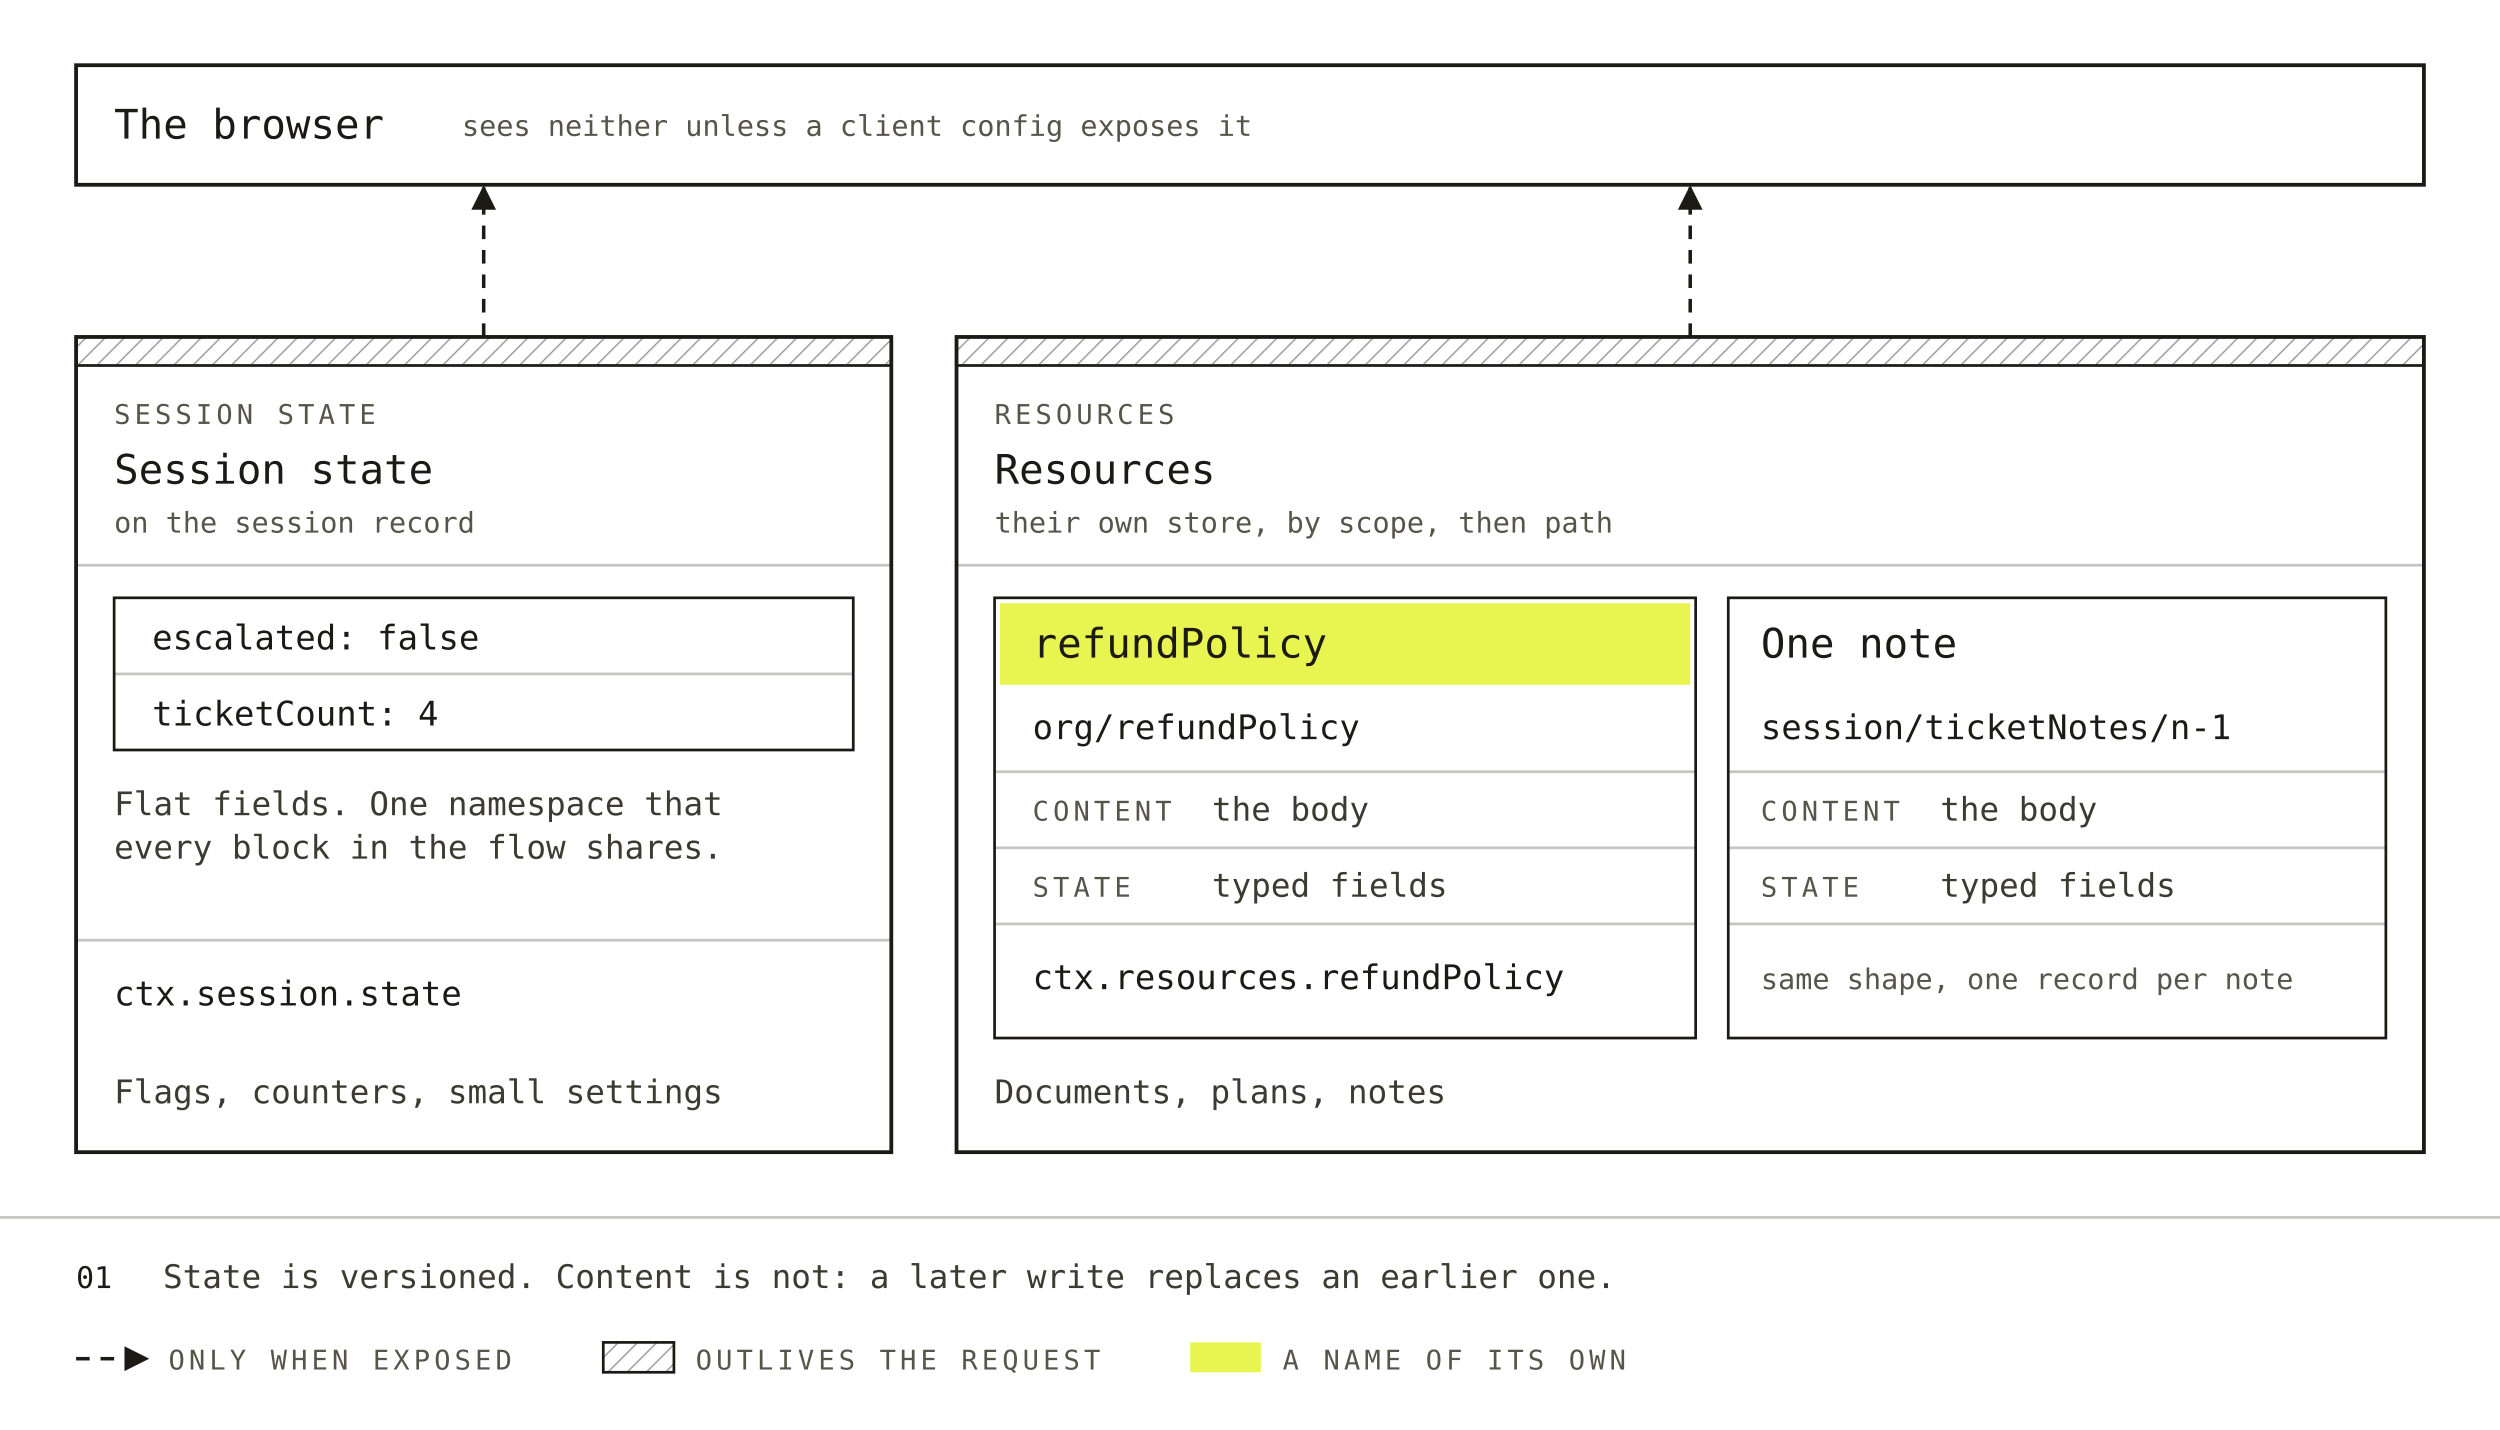
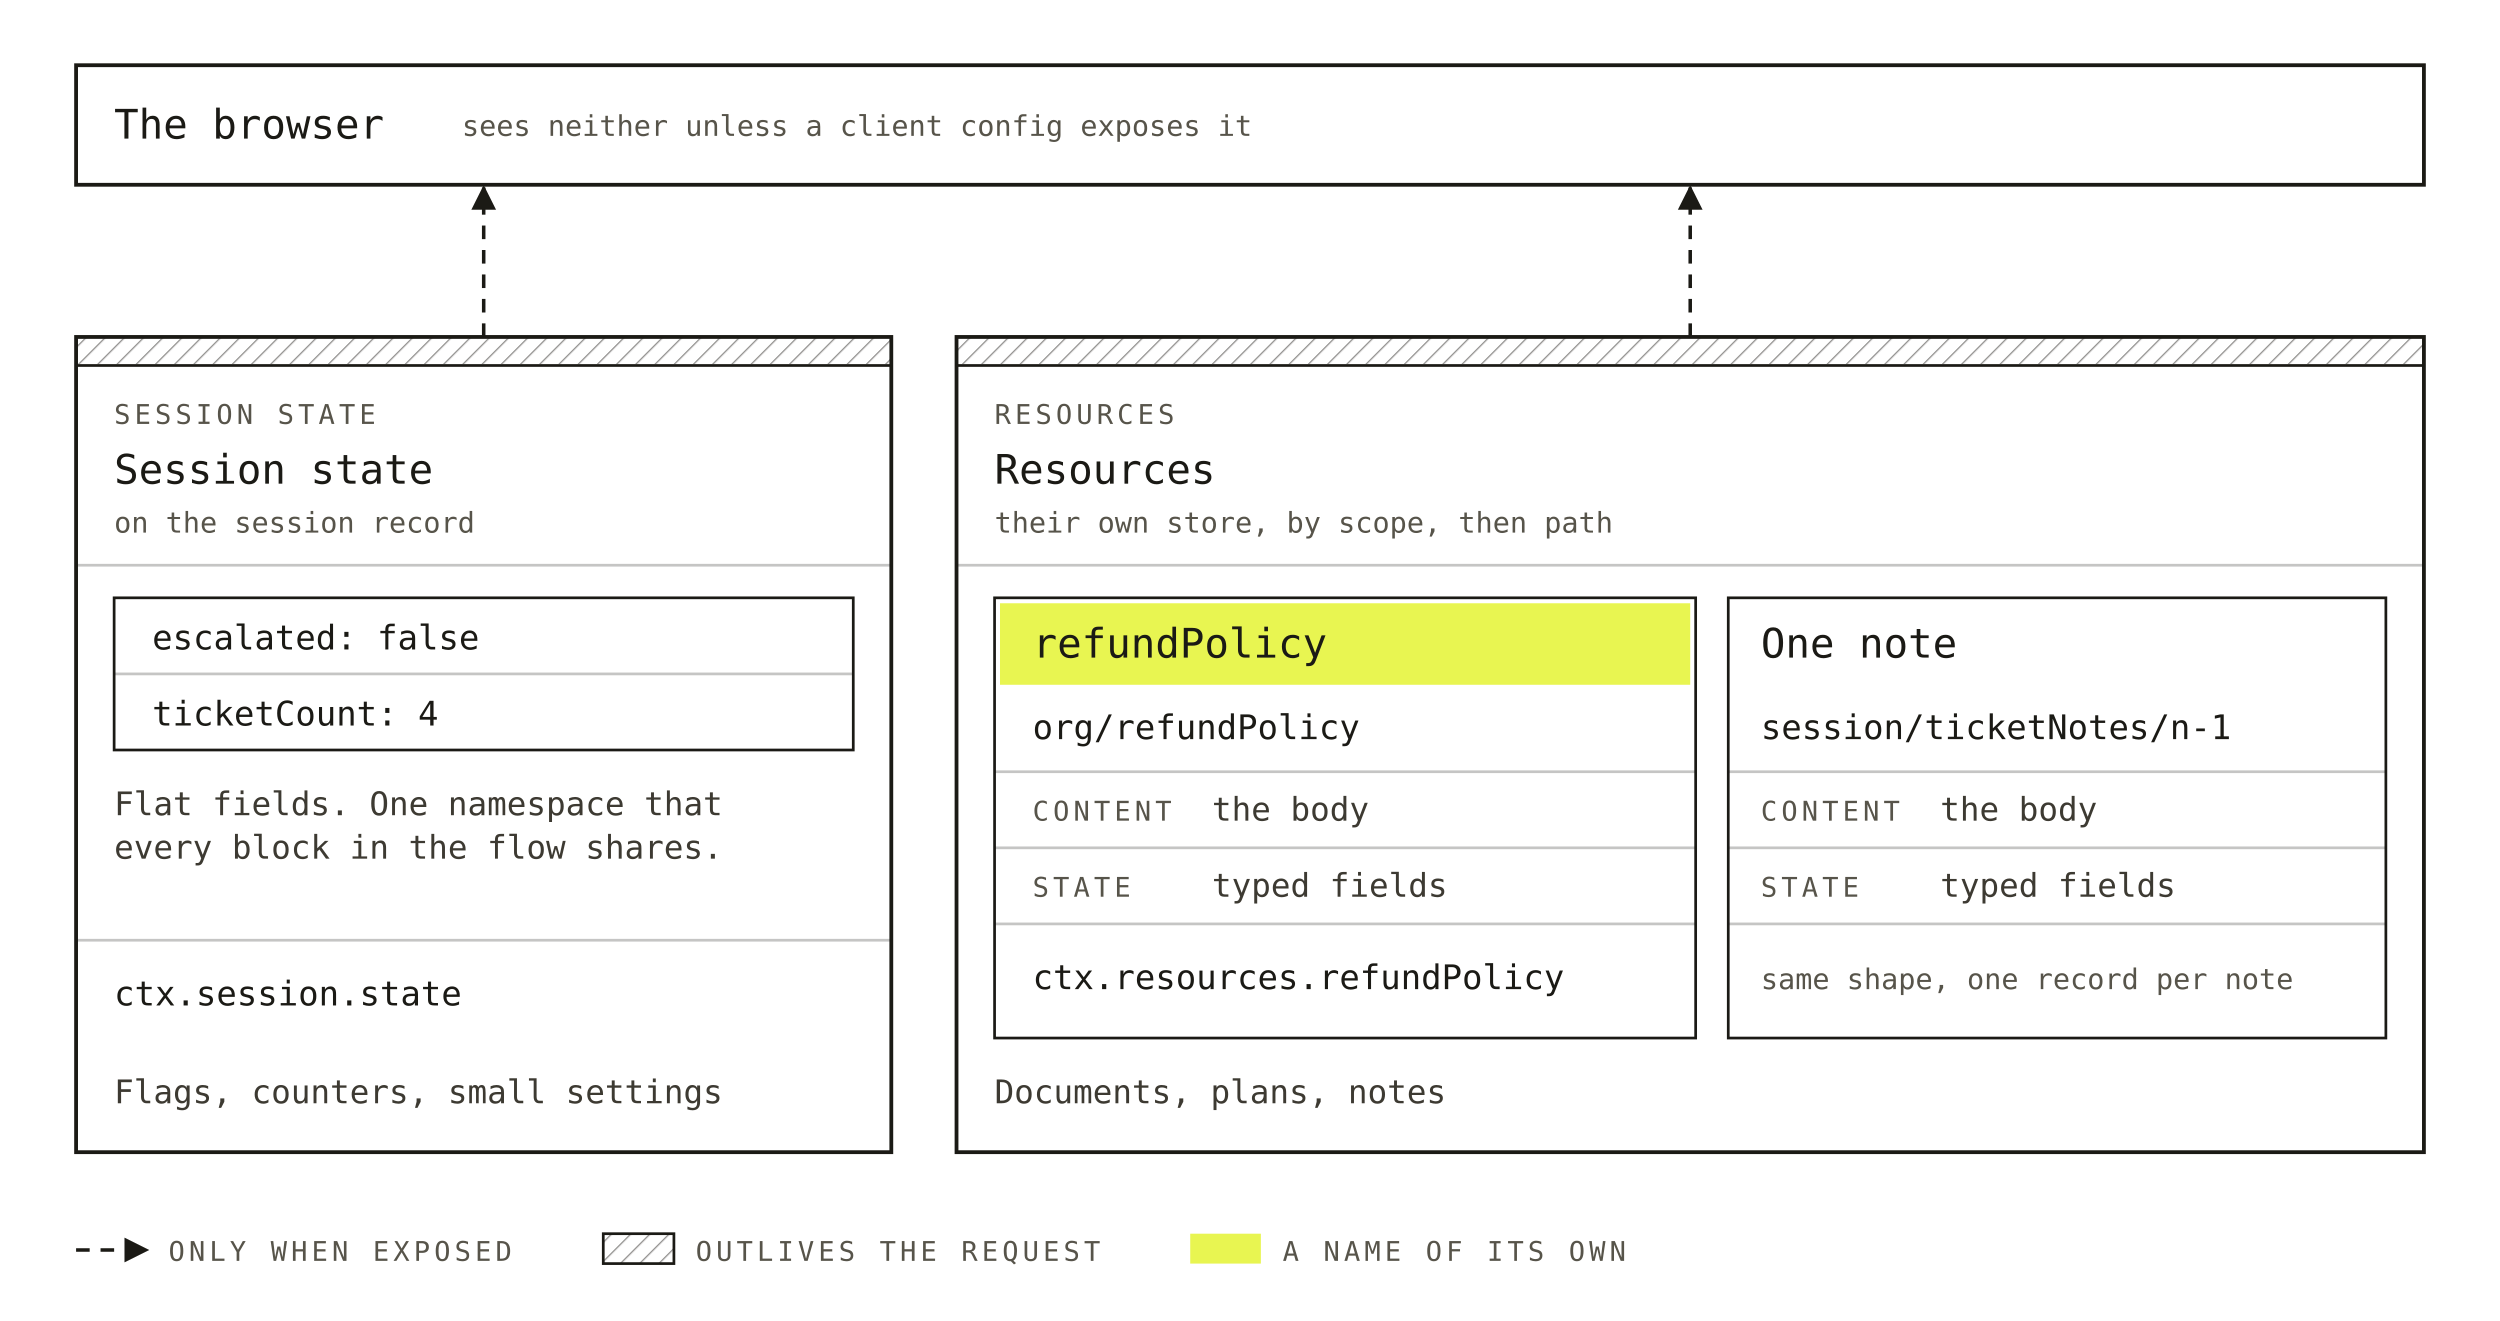
- <svg xmlns="http://www.w3.org/2000/svg" viewBox="0 0 920 526">
+ <svg xmlns="http://www.w3.org/2000/svg" viewBox="0 0 920 486">
  <defs>
    <pattern id="hatch" width="5" height="5" patternUnits="userSpaceOnUse" patternTransform="rotate(45)">
      <line class="hatch-line" stroke="rgba(27, 26, 21, 0.45)" stroke-width="1" x1="0" y1="0" x2="0" y2="5" />
    </pattern>
    <marker id="ah" viewBox="0 0 10 10" refX="9" refY="5" markerWidth="7" markerHeight="7" orient="auto-start-reverse">
      <path class="ink" fill="#1b1a15" d="M0,0 L10,5 L0,10 z" />
    </marker>
  </defs>
  <rect class="solid" fill="none" stroke="#1b1a15" stroke-width="1.4" x="28" y="24" width="864" height="44" />
  <text class="nm" fill="#1b1a15" font-family="'IBM Plex Mono', ui-monospace, monospace" font-size="15px" font-weight="500" x="42" y="51">The browser</text>
  <text class="sub" fill="#57544a" font-family="'IBM Plex Mono', ui-monospace, monospace" font-size="10.5px" font-weight="500" x="170" y="50">sees neither unless a client config exposes it</text>
  <rect fill="url(#hatch)" x="28" y="124" width="300" height="10" />
  <line class="thin" fill="none" stroke="#1b1a15" stroke-width="1" x1="28" y1="134.5" x2="328" y2="134.5" />
  <rect class="solid" fill="none" stroke="#1b1a15" stroke-width="1.4" x="28" y="124" width="300" height="300" />
  <rect fill="url(#hatch)" x="352" y="124" width="540" height="10" />
  <line class="thin" fill="none" stroke="#1b1a15" stroke-width="1" x1="352" y1="134.5" x2="892" y2="134.5" />
  <rect class="solid" fill="none" stroke="#1b1a15" stroke-width="1.4" x="352" y="124" width="540" height="300" />
  <text class="lb" fill="#57544a" font-family="'IBM Plex Mono', ui-monospace, monospace" font-size="10px" font-weight="500" letter-spacing="1.5px" x="42" y="156">SESSION STATE</text>
  <text class="nm" fill="#1b1a15" font-family="'IBM Plex Mono', ui-monospace, monospace" font-size="15px" font-weight="500" x="42" y="178">Session state</text>
  <text class="sub" fill="#57544a" font-family="'IBM Plex Mono', ui-monospace, monospace" font-size="10.5px" font-weight="500" x="42" y="196">on the session record</text>
  <line class="hi" fill="none" stroke="rgba(27, 26, 21, 0.25)" stroke-width="1" x1="28" y1="208" x2="328" y2="208" />
  <rect class="thin" fill="none" stroke="#1b1a15" stroke-width="1" x="42" y="220" width="272" height="56" />
  <text class="c" fill="#1b1a15" font-family="'IBM Plex Mono', ui-monospace, monospace" font-size="12.5px" font-weight="500" x="56" y="239">escalated: false</text>
  <line class="hi" fill="none" stroke="rgba(27, 26, 21, 0.25)" stroke-width="1" x1="42" y1="248" x2="314" y2="248" />
  <text class="c" fill="#1b1a15" font-family="'IBM Plex Mono', ui-monospace, monospace" font-size="12.5px" font-weight="500" x="56" y="267">ticketCount: 4</text>
  <text class="t" fill="#3d3a32" font-family="'IBM Plex Mono', ui-monospace, monospace" font-size="12px" font-weight="500" x="42" y="300">Flat fields. One namespace that</text>
  <text class="t" fill="#3d3a32" font-family="'IBM Plex Mono', ui-monospace, monospace" font-size="12px" font-weight="500" x="42" y="316">every block in the flow shares.</text>
  <line class="hi" fill="none" stroke="rgba(27, 26, 21, 0.25)" stroke-width="1" x1="28" y1="346" x2="328" y2="346" />
  <text class="c" fill="#1b1a15" font-family="'IBM Plex Mono', ui-monospace, monospace" font-size="12.5px" font-weight="500" x="42" y="370">ctx.session.state</text>
  <text class="t" fill="#3d3a32" font-family="'IBM Plex Mono', ui-monospace, monospace" font-size="12px" font-weight="500" x="42" y="406">Flags, counters, small settings</text>
  <text class="lb" fill="#57544a" font-family="'IBM Plex Mono', ui-monospace, monospace" font-size="10px" font-weight="500" letter-spacing="1.5px" x="366" y="156">RESOURCES</text>
  <text class="nm" fill="#1b1a15" font-family="'IBM Plex Mono', ui-monospace, monospace" font-size="15px" font-weight="500" x="366" y="178">Resources</text>
  <text class="sub" fill="#57544a" font-family="'IBM Plex Mono', ui-monospace, monospace" font-size="10.5px" font-weight="500" x="366" y="196">their own store, by scope, then path</text>
  <line class="hi" fill="none" stroke="rgba(27, 26, 21, 0.25)" stroke-width="1" x1="352" y1="208" x2="892" y2="208" />
  <rect class="thin" fill="none" stroke="#1b1a15" stroke-width="1" x="366" y="220" width="258" height="162" />
  <rect class="hl" fill="#e8f551" x="368" y="222" width="254" height="30" />
  <text class="nm on-hl" fill="#1b1a15" font-family="'IBM Plex Mono', ui-monospace, monospace" font-size="15px" font-weight="500" x="380" y="242">refundPolicy</text>
  <text class="c" fill="#1b1a15" font-family="'IBM Plex Mono', ui-monospace, monospace" font-size="12.5px" font-weight="500" x="380" y="272">org/refundPolicy</text>
  <line class="hi" fill="none" stroke="rgba(27, 26, 21, 0.25)" stroke-width="1" x1="366" y1="284" x2="624" y2="284" />
  <text class="lb" fill="#57544a" font-family="'IBM Plex Mono', ui-monospace, monospace" font-size="10px" font-weight="500" letter-spacing="1.5px" x="380" y="302">CONTENT</text>
  <text class="t" fill="#3d3a32" font-family="'IBM Plex Mono', ui-monospace, monospace" font-size="12px" font-weight="500" x="446" y="302">the body</text>
  <line class="hi" fill="none" stroke="rgba(27, 26, 21, 0.25)" stroke-width="1" x1="366" y1="312" x2="624" y2="312" />
  <text class="lb" fill="#57544a" font-family="'IBM Plex Mono', ui-monospace, monospace" font-size="10px" font-weight="500" letter-spacing="1.5px" x="380" y="330">STATE</text>
  <text class="t" fill="#3d3a32" font-family="'IBM Plex Mono', ui-monospace, monospace" font-size="12px" font-weight="500" x="446" y="330">typed fields</text>
  <line class="hi" fill="none" stroke="rgba(27, 26, 21, 0.25)" stroke-width="1" x1="366" y1="340" x2="624" y2="340" />
  <text class="c" fill="#1b1a15" font-family="'IBM Plex Mono', ui-monospace, monospace" font-size="12.5px" font-weight="500" x="380" y="364">ctx.resources.refundPolicy</text>
  <rect class="thin" fill="none" stroke="#1b1a15" stroke-width="1" x="636" y="220" width="242" height="162" />
  <text class="nm" fill="#1b1a15" font-family="'IBM Plex Mono', ui-monospace, monospace" font-size="15px" font-weight="500" x="648" y="242">One note</text>
  <text class="c" fill="#1b1a15" font-family="'IBM Plex Mono', ui-monospace, monospace" font-size="12.5px" font-weight="500" x="648" y="272">session/ticketNotes/n-1</text>
  <line class="hi" fill="none" stroke="rgba(27, 26, 21, 0.25)" stroke-width="1" x1="636" y1="284" x2="878" y2="284" />
  <text class="lb" fill="#57544a" font-family="'IBM Plex Mono', ui-monospace, monospace" font-size="10px" font-weight="500" letter-spacing="1.5px" x="648" y="302">CONTENT</text>
  <text class="t" fill="#3d3a32" font-family="'IBM Plex Mono', ui-monospace, monospace" font-size="12px" font-weight="500" x="714" y="302">the body</text>
  <line class="hi" fill="none" stroke="rgba(27, 26, 21, 0.25)" stroke-width="1" x1="636" y1="312" x2="878" y2="312" />
  <text class="lb" fill="#57544a" font-family="'IBM Plex Mono', ui-monospace, monospace" font-size="10px" font-weight="500" letter-spacing="1.5px" x="648" y="330">STATE</text>
  <text class="t" fill="#3d3a32" font-family="'IBM Plex Mono', ui-monospace, monospace" font-size="12px" font-weight="500" x="714" y="330">typed fields</text>
  <line class="hi" fill="none" stroke="rgba(27, 26, 21, 0.25)" stroke-width="1" x1="636" y1="340" x2="878" y2="340" />
  <text class="sub" fill="#57544a" font-family="'IBM Plex Mono', ui-monospace, monospace" font-size="10.5px" font-weight="500" x="648" y="364">same shape, one record per note</text>
  <text class="t" fill="#3d3a32" font-family="'IBM Plex Mono', ui-monospace, monospace" font-size="12px" font-weight="500" x="366" y="406">Documents, plans, notes</text>
  <line class="ln-dash" fill="none" stroke="#1b1a15" stroke-width="1.3" stroke-dasharray="5 4" x1="178" y1="124" x2="178" y2="69" marker-end="url(#ah)" />
  <line class="ln-dash" fill="none" stroke="#1b1a15" stroke-width="1.3" stroke-dasharray="5 4" x1="622" y1="124" x2="622" y2="69" marker-end="url(#ah)" />
-   <line class="hi" fill="none" stroke="rgba(27, 26, 21, 0.25)" stroke-width="1" x1="0" y1="448" x2="920" y2="448" />
-   <text class="n" fill="#1b1a15" font-family="'IBM Plex Mono', ui-monospace, monospace" font-size="11px" font-weight="500" x="28" y="474">01</text>
-   <text class="t" fill="#3d3a32" font-family="'IBM Plex Mono', ui-monospace, monospace" font-size="12px" font-weight="500" x="60" y="474">State is versioned. Content is not: a later write replaces an earlier one.</text>
  <g id="key">
-     <line class="ln-dash" fill="none" stroke="#1b1a15" stroke-width="1.3" stroke-dasharray="5 4" x1="28" y1="500" x2="54" y2="500" marker-end="url(#ah)" />
-     <text class="lb" fill="#57544a" font-family="'IBM Plex Mono', ui-monospace, monospace" font-size="10px" font-weight="500" letter-spacing="1.5px" x="62" y="504">ONLY WHEN EXPOSED</text>
-     <rect fill="url(#hatch)" x="222" y="494" width="26" height="11" />
-     <rect class="thin" fill="none" stroke="#1b1a15" stroke-width="1" x="222" y="494" width="26" height="11" />
-     <text class="lb" fill="#57544a" font-family="'IBM Plex Mono', ui-monospace, monospace" font-size="10px" font-weight="500" letter-spacing="1.5px" x="256" y="504">OUTLIVES THE REQUEST</text>
-     <rect class="hl" fill="#e8f551" x="438" y="494" width="26" height="11" />
-     <text class="lb" fill="#57544a" font-family="'IBM Plex Mono', ui-monospace, monospace" font-size="10px" font-weight="500" letter-spacing="1.5px" x="472" y="504">A NAME OF ITS OWN</text>
+     <line class="ln-dash" fill="none" stroke="#1b1a15" stroke-width="1.3" stroke-dasharray="5 4" x1="28" y1="460" x2="54" y2="460" marker-end="url(#ah)" />
+     <text class="lb" fill="#57544a" font-family="'IBM Plex Mono', ui-monospace, monospace" font-size="10px" font-weight="500" letter-spacing="1.5px" x="62" y="464">ONLY WHEN EXPOSED</text>
+     <rect fill="url(#hatch)" x="222" y="454" width="26" height="11" />
+     <rect class="thin" fill="none" stroke="#1b1a15" stroke-width="1" x="222" y="454" width="26" height="11" />
+     <text class="lb" fill="#57544a" font-family="'IBM Plex Mono', ui-monospace, monospace" font-size="10px" font-weight="500" letter-spacing="1.5px" x="256" y="464">OUTLIVES THE REQUEST</text>
+     <rect class="hl" fill="#e8f551" x="438" y="454" width="26" height="11" />
+     <text class="lb" fill="#57544a" font-family="'IBM Plex Mono', ui-monospace, monospace" font-size="10px" font-weight="500" letter-spacing="1.5px" x="472" y="464">A NAME OF ITS OWN</text>
  </g>
</svg>
